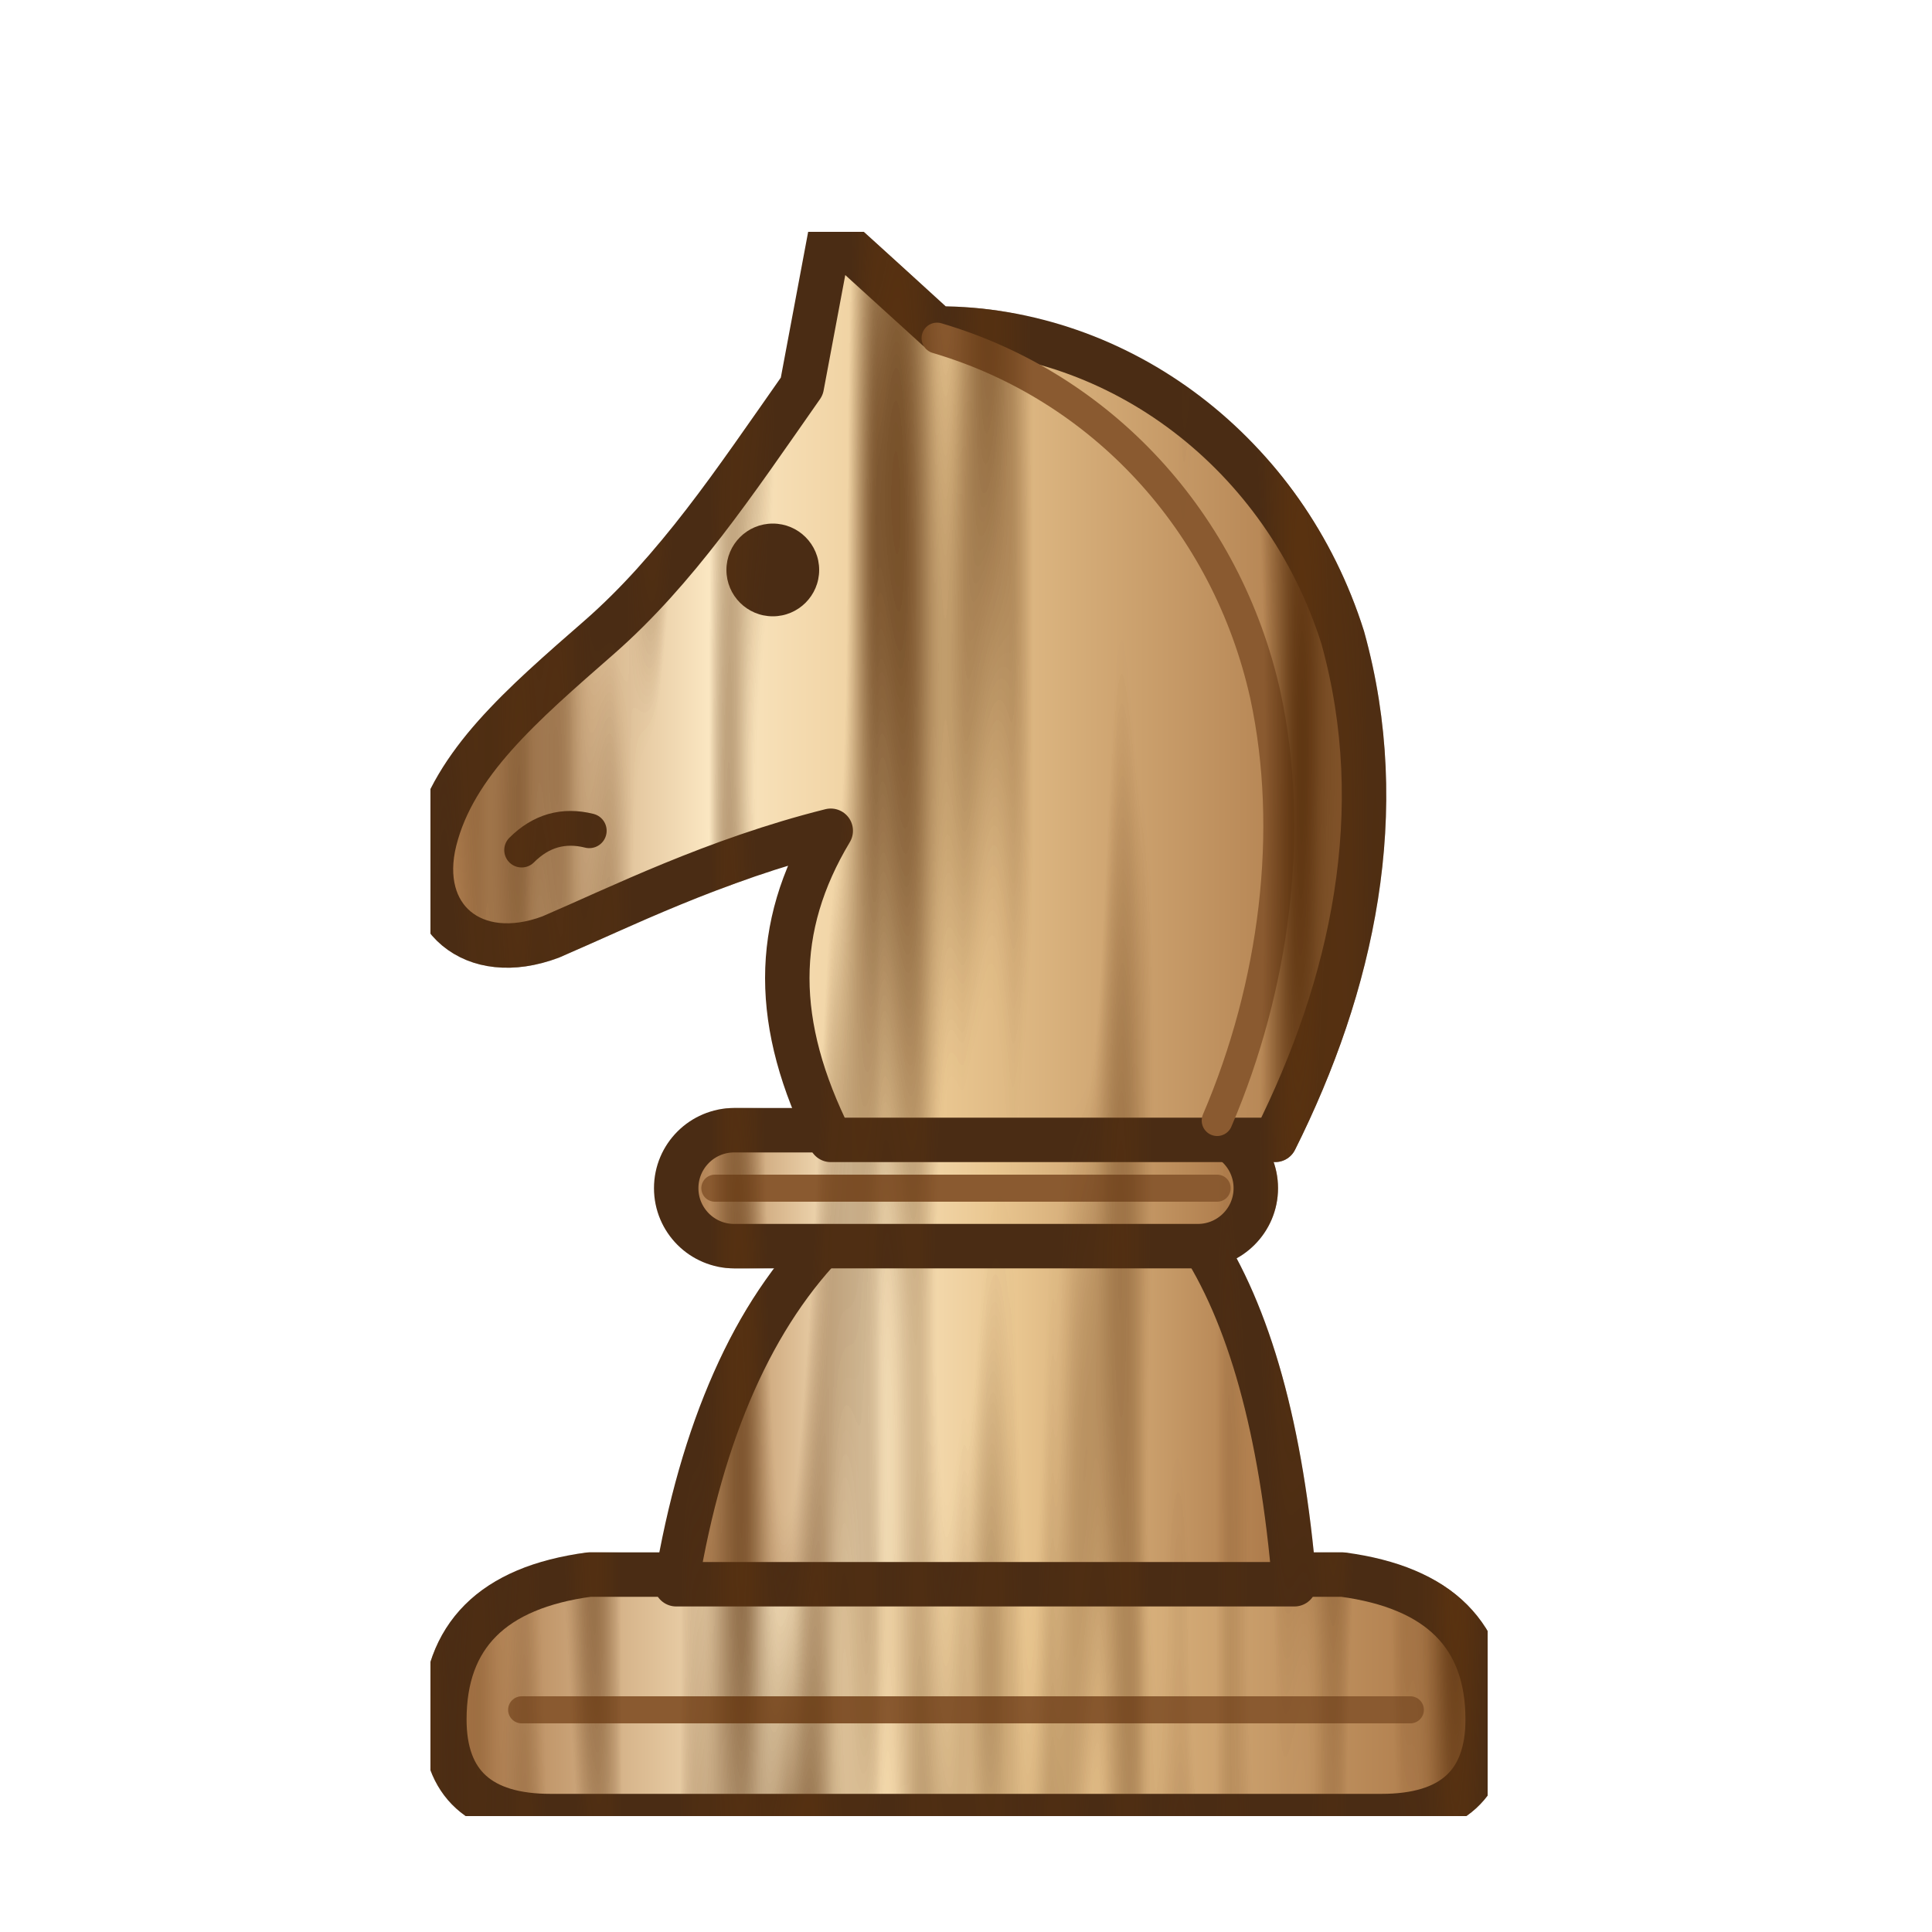
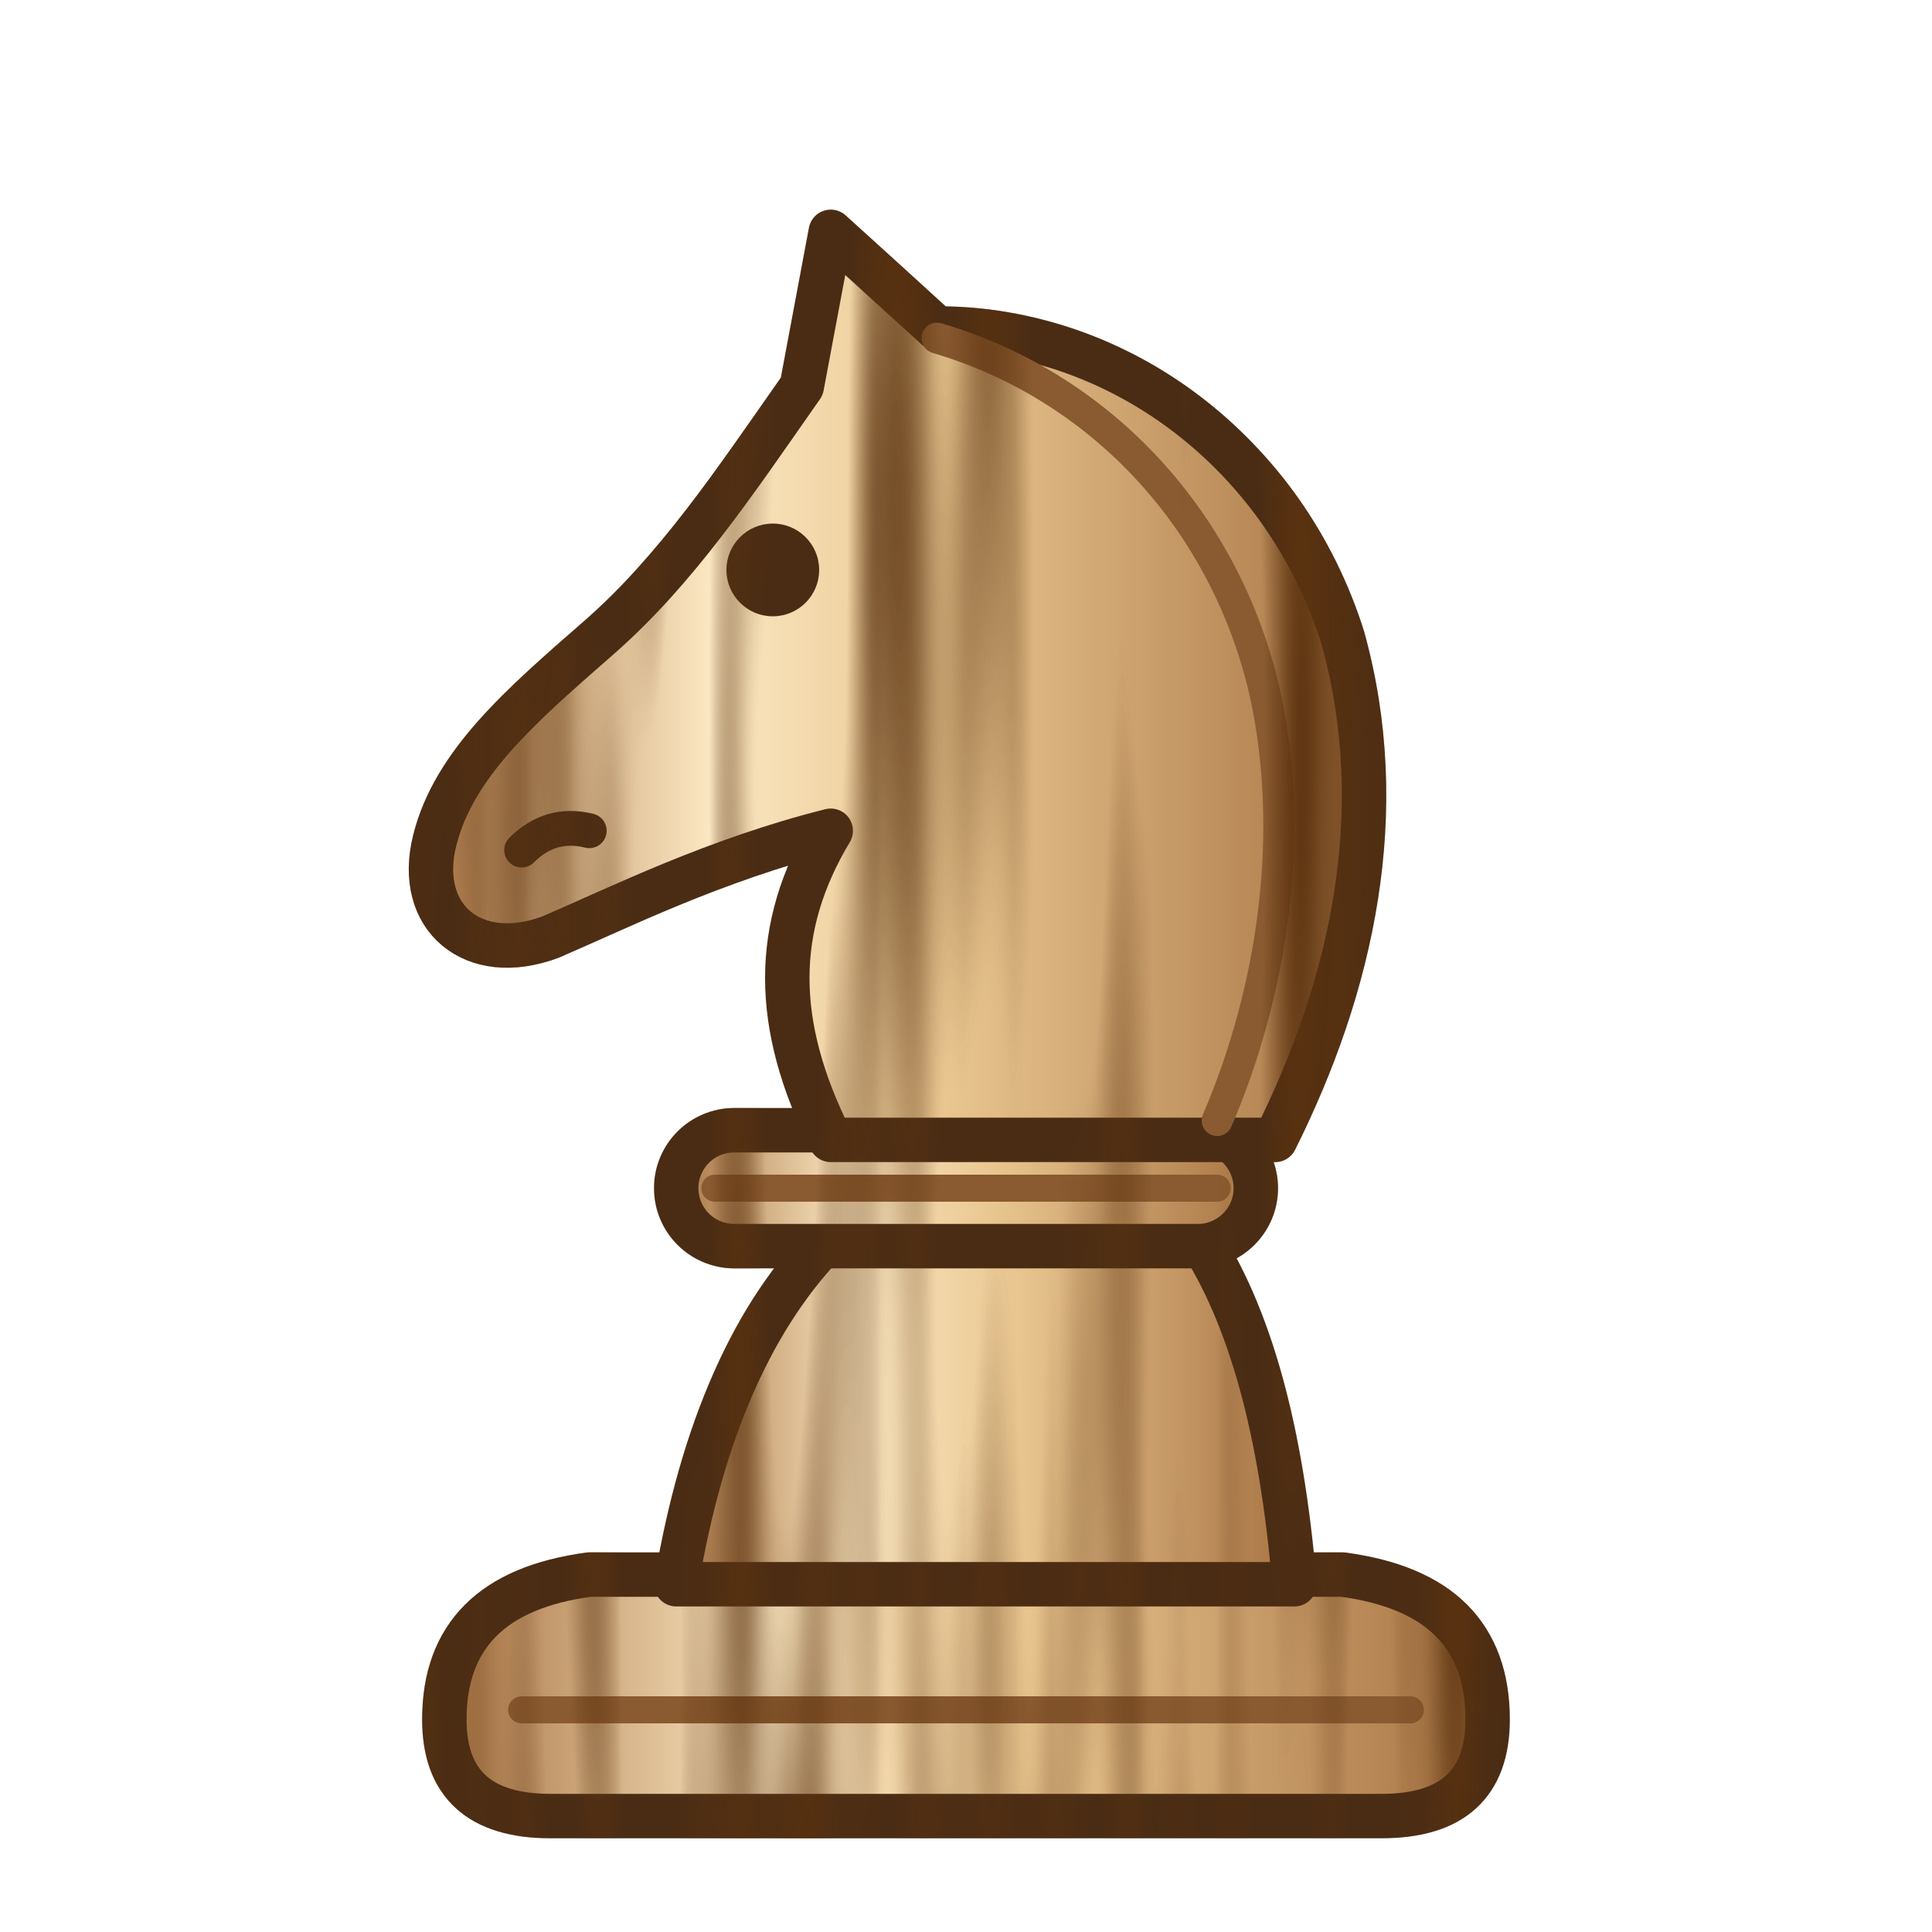
<svg xmlns="http://www.w3.org/2000/svg" viewBox="0 0 100 100">
  <defs>
    <linearGradient id="g" x1="0" y1="0" x2="1" y2="0">
      <stop offset="0" stop-color="#a87444" />
      <stop offset=".3" stop-color="#fbe7c2" />
      <stop offset=".55" stop-color="#e9c690" />
      <stop offset="1" stop-color="#a87444" />
    </linearGradient>
    <radialGradient id="gr" cx=".38" cy=".34" r=".75">
      <stop offset="0" stop-color="#fff6e0" />
      <stop offset=".35" stop-color="#fbe7c2" />
      <stop offset=".75" stop-color="#e9c690" />
      <stop offset="1" stop-color="#a87444" />
    </radialGradient>
-     <filter id="wood" x="0" y="0" width="100%" height="100%" color-interpolation-filters="sRGB">
+     <filter id="wood" x="-8%" y="-8%" width="116%" height="116%" color-interpolation-filters="sRGB">
      <feTurbulence type="fractalNoise" baseFrequency="0.22 0.012" numOctaves="2" seed="5" result="n" />
      <feColorMatrix in="n" type="matrix" values="0 0 0 0 0.36  0 0 0 0 0.20  0 0 0 0 0.06  0 0 0 -2.6 1.45" result="gr" />
      <feComposite in="gr" in2="SourceAlpha" operator="in" result="gi" />
      <feMerge>
        <feMergeNode in="SourceGraphic" />
        <feMergeNode in="gi" />
      </feMerge>
    </filter>
    <style>.gv{fill:none;stroke:#8a5a30;stroke-width:1.4;stroke-linecap:round}.eye{fill:#4a2c14;stroke:none}</style>
  </defs>
  <g filter="url(#wood)" stroke="#4a2c14" stroke-width="2.3" stroke-linejoin="round" stroke-linecap="round">
    <path d="M23 89 Q23 82.5 30.5 81.5 H69.5 Q77 82.5 77 89 Q77 94 71.5 94 H28.5 Q23 94 23 89Z" fill="url(#g)" />
    <path d="M27 88.5 H73" class="gv" />
    <path d="M35 82 Q37 70 43 64 H62 Q66 70 67 82Z" fill="url(#g)" />
    <rect x="35" y="58.5" width="30" height="6" rx="3" fill="url(#g)" />
    <path d="M37 61.5 H63" class="gv" />
    <path d="M43 59 C40 53 40 48 43 43 C37 44.5 32 47 28.5 48.5 C24.5 50 21.5 47.5 22.5 43.5 C23.5 39.5 27 36.5 31 33 C35 29.5 38 25 41.5 20 L43 12 L48.5 17 C58 17 66.5 23.5 69.5 33 C72 42 70 51 66 59Z" fill="url(#g)" />
    <path d="M48.5 17.5 C57 20 63.5 27 65.5 36 C67 43 66 51 63 58" class="gv" style="stroke-width:1.6" />
    <path d="M27 44 Q28.5 42.5 30.5 43" fill="none" stroke-width="1.8" />
    <circle cx="40" cy="29.5" r="2.4" class="eye" />
  </g>
</svg>
